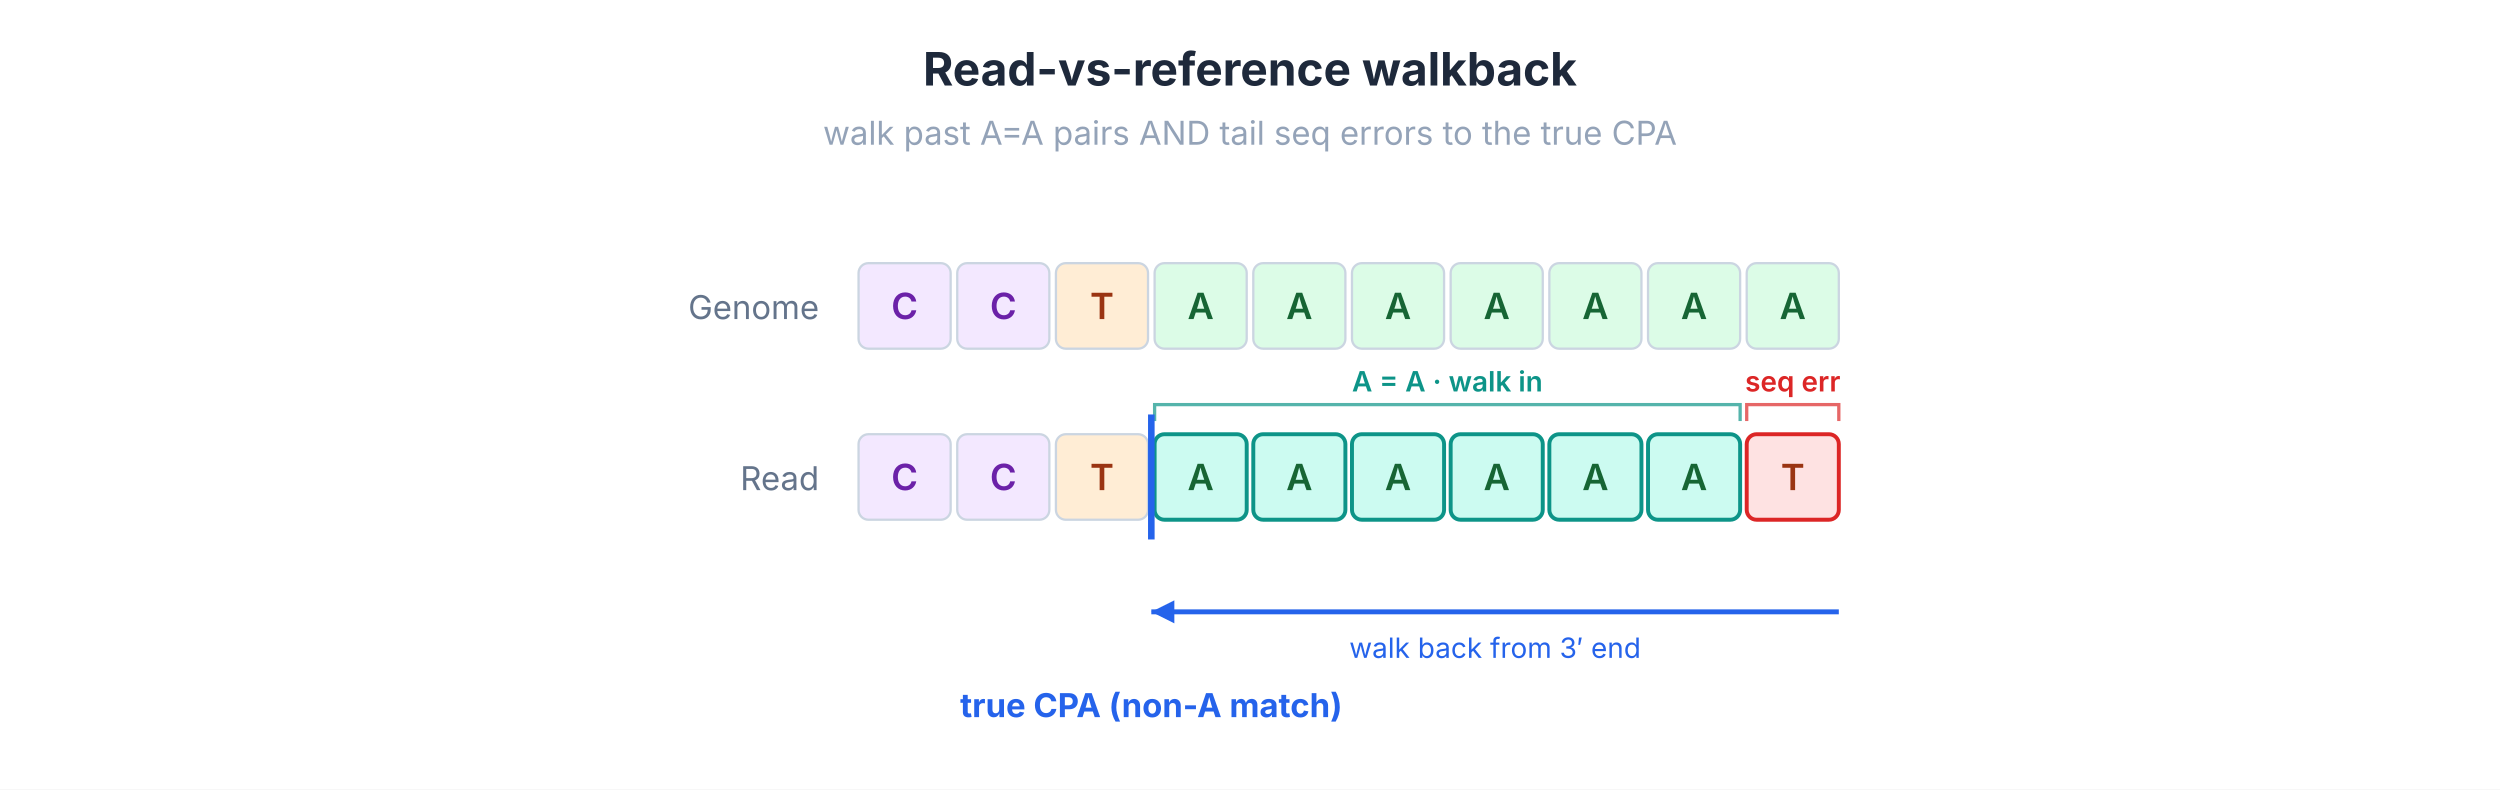
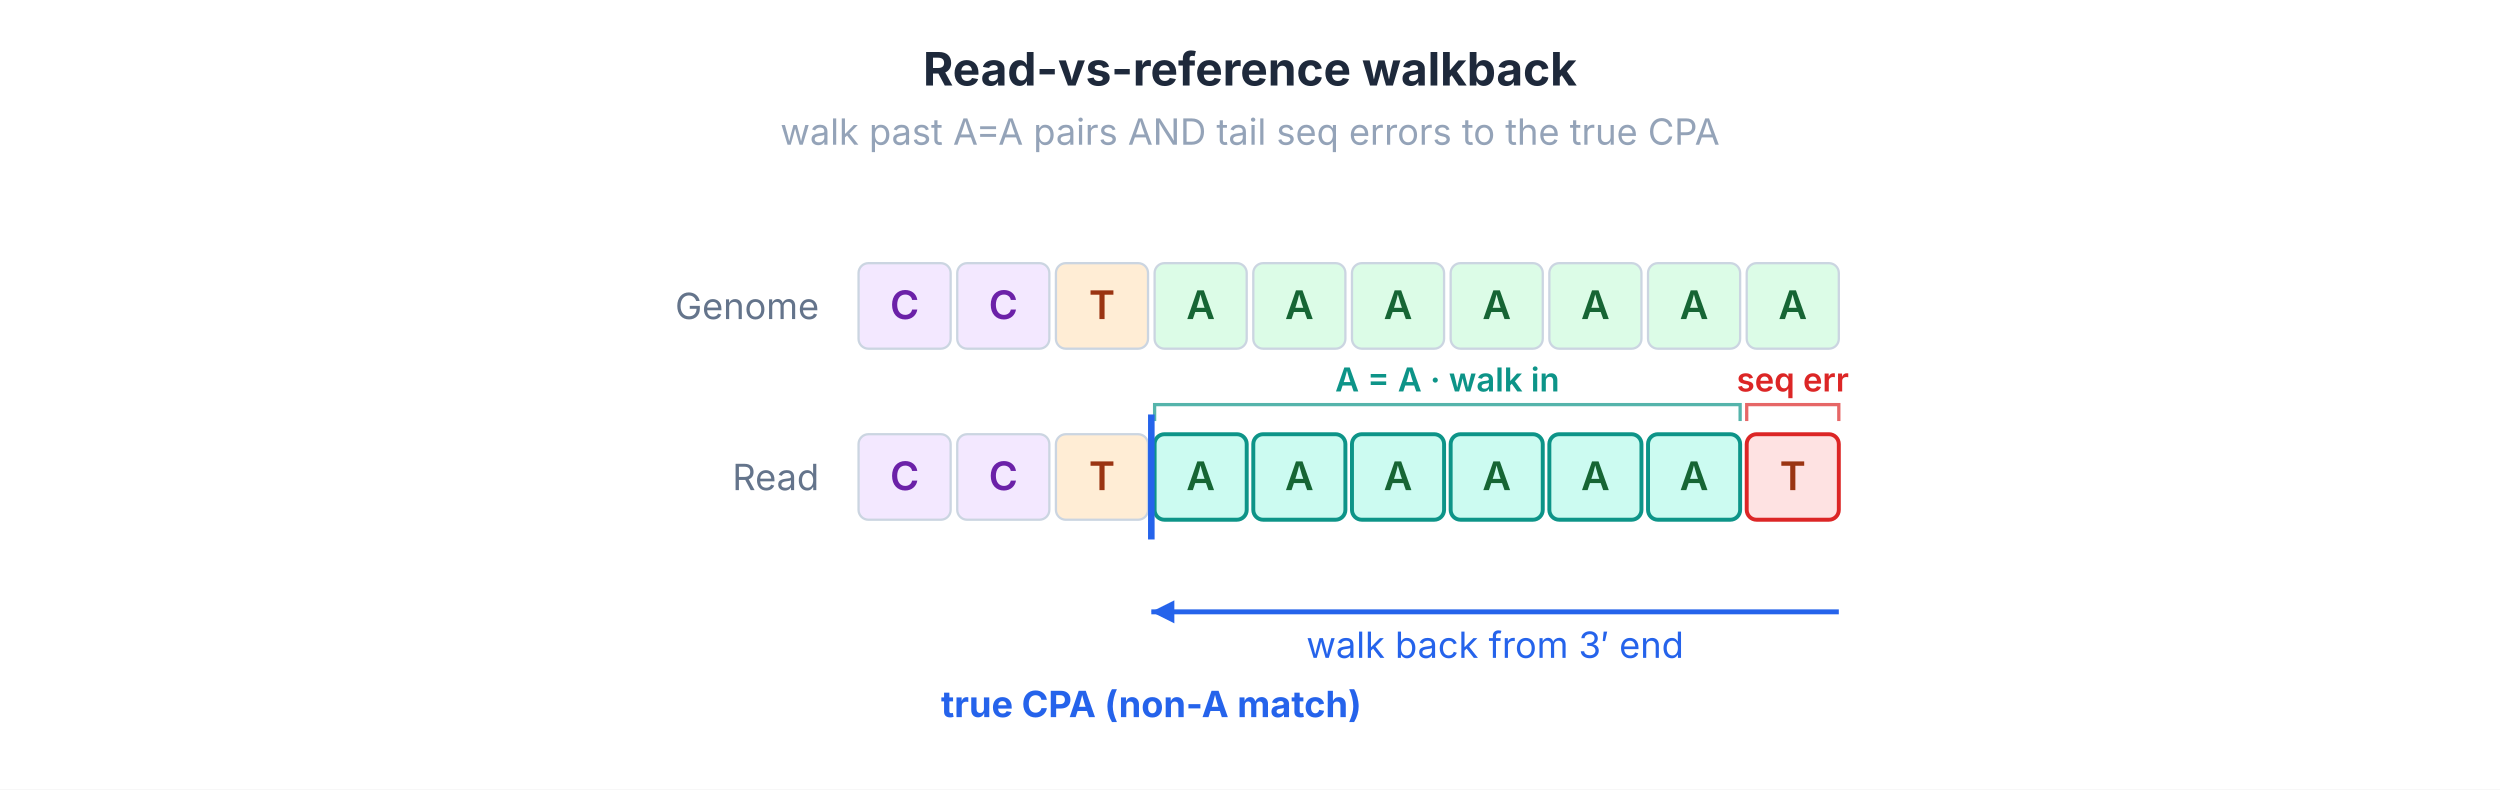
<svg xmlns="http://www.w3.org/2000/svg" width="760" height="240" viewBox="0 0 760 240">
  <defs>
-     <marker id="arr" markerWidth="7" markerHeight="7" refX="6" refY="3.5" orient="auto" markerUnits="strokeWidth">
+     <marker id="arr" markerWidth="7" markerHeight="7" refX="7" refY="3.5" orient="auto" markerUnits="userSpaceOnUse">
      <path d="M0,0 L0,7 L7,3.5 z" fill="#2563eb" />
    </marker>
  </defs>
  <rect fill="#ffffff" width="760" height="240" />
  <g font-family="Inter, Helvetica Neue, Helvetica, Arial, sans-serif">
    <text fill="#1e293b" font-size="14" font-weight="700" text-anchor="middle" x="380.0" y="26">Read-vs-reference walkback</text>
-     <text fill="#94a3b8" font-size="10" font-weight="400" text-anchor="middle" x="380.0" y="44">walk past A=A pairs AND tail seq errors to the true CPA</text>
-     <text fill="#64748b" font-size="10" font-weight="400" text-anchor="end" x="249" y="97.0">Genome</text>
-     <text fill="#64748b" font-size="10" font-weight="400" text-anchor="end" x="249" y="149.0">Read</text>
+     <text fill="#94a3b8" font-size="11" font-weight="400" text-anchor="middle" x="380.0" y="44">walk past A=A pairs AND tail seq errors to the true CPA</text>
+     <text fill="#64748b" font-size="11" font-weight="400" text-anchor="end" x="249" y="97.0">Genome</text>
+     <text fill="#64748b" font-size="11" font-weight="400" text-anchor="end" x="249" y="149.0">Read</text>
    <rect fill="#f3e8ff" height="26" rx="3" width="28" x="261" y="80" stroke="#cbd5e1" stroke-width="0.7" />
-     <text fill="#6b21a8" font-size="11" font-weight="600" text-anchor="middle" x="275.0" y="97.0">C</text>
+     <text fill="#6b21a8" font-size="12" font-weight="600" text-anchor="middle" x="275.0" y="97.0">C</text>
    <rect fill="#f3e8ff" height="26" rx="3" width="28" x="291" y="80" stroke="#cbd5e1" stroke-width="0.7" />
-     <text fill="#6b21a8" font-size="11" font-weight="600" text-anchor="middle" x="305.0" y="97.0">C</text>
+     <text fill="#6b21a8" font-size="12" font-weight="600" text-anchor="middle" x="305.0" y="97.0">C</text>
    <rect fill="#ffedd5" height="26" rx="3" width="28" x="321" y="80" stroke="#cbd5e1" stroke-width="0.7" />
-     <text fill="#9a3412" font-size="11" font-weight="600" text-anchor="middle" x="335.0" y="97.0">T</text>
+     <text fill="#9a3412" font-size="12" font-weight="600" text-anchor="middle" x="335.0" y="97.0">T</text>
    <rect fill="#dcfce7" height="26" rx="3" width="28" x="351" y="80" stroke="#cbd5e1" stroke-width="0.7" />
-     <text fill="#166534" font-size="11" font-weight="600" text-anchor="middle" x="365.0" y="97.0">A</text>
+     <text fill="#166534" font-size="12" font-weight="600" text-anchor="middle" x="365.0" y="97.0">A</text>
    <rect fill="#dcfce7" height="26" rx="3" width="28" x="381" y="80" stroke="#cbd5e1" stroke-width="0.7" />
-     <text fill="#166534" font-size="11" font-weight="600" text-anchor="middle" x="395.0" y="97.0">A</text>
+     <text fill="#166534" font-size="12" font-weight="600" text-anchor="middle" x="395.0" y="97.0">A</text>
    <rect fill="#dcfce7" height="26" rx="3" width="28" x="411" y="80" stroke="#cbd5e1" stroke-width="0.7" />
-     <text fill="#166534" font-size="11" font-weight="600" text-anchor="middle" x="425.0" y="97.0">A</text>
+     <text fill="#166534" font-size="12" font-weight="600" text-anchor="middle" x="425.0" y="97.0">A</text>
    <rect fill="#dcfce7" height="26" rx="3" width="28" x="441" y="80" stroke="#cbd5e1" stroke-width="0.7" />
-     <text fill="#166534" font-size="11" font-weight="600" text-anchor="middle" x="455.0" y="97.0">A</text>
+     <text fill="#166534" font-size="12" font-weight="600" text-anchor="middle" x="455.0" y="97.0">A</text>
    <rect fill="#dcfce7" height="26" rx="3" width="28" x="471" y="80" stroke="#cbd5e1" stroke-width="0.7" />
-     <text fill="#166534" font-size="11" font-weight="600" text-anchor="middle" x="485.0" y="97.0">A</text>
+     <text fill="#166534" font-size="12" font-weight="600" text-anchor="middle" x="485.0" y="97.0">A</text>
    <rect fill="#dcfce7" height="26" rx="3" width="28" x="501" y="80" stroke="#cbd5e1" stroke-width="0.7" />
-     <text fill="#166534" font-size="11" font-weight="600" text-anchor="middle" x="515.0" y="97.0">A</text>
+     <text fill="#166534" font-size="12" font-weight="600" text-anchor="middle" x="515.0" y="97.0">A</text>
    <rect fill="#dcfce7" height="26" rx="3" width="28" x="531" y="80" stroke="#cbd5e1" stroke-width="0.7" />
-     <text fill="#166534" font-size="11" font-weight="600" text-anchor="middle" x="545.0" y="97.0">A</text>
+     <text fill="#166534" font-size="12" font-weight="600" text-anchor="middle" x="545.0" y="97.0">A</text>
    <rect fill="#f3e8ff" height="26" rx="3" width="28" x="261" y="132" stroke="#cbd5e1" stroke-width="0.7" />
-     <text fill="#6b21a8" font-size="11" font-weight="600" text-anchor="middle" x="275.0" y="149.0">C</text>
+     <text fill="#6b21a8" font-size="12" font-weight="600" text-anchor="middle" x="275.0" y="149.0">C</text>
    <rect fill="#f3e8ff" height="26" rx="3" width="28" x="291" y="132" stroke="#cbd5e1" stroke-width="0.7" />
-     <text fill="#6b21a8" font-size="11" font-weight="600" text-anchor="middle" x="305.0" y="149.0">C</text>
+     <text fill="#6b21a8" font-size="12" font-weight="600" text-anchor="middle" x="305.0" y="149.0">C</text>
    <rect fill="#ffedd5" height="26" rx="3" width="28" x="321" y="132" stroke="#cbd5e1" stroke-width="0.7" />
-     <text fill="#9a3412" font-size="11" font-weight="600" text-anchor="middle" x="335.0" y="149.0">T</text>
+     <text fill="#9a3412" font-size="12" font-weight="600" text-anchor="middle" x="335.0" y="149.0">T</text>
    <rect fill="#ccfbf1" height="26" rx="3" width="28" x="351" y="132" stroke="#0d9488" stroke-width="1.2" />
-     <text fill="#166534" font-size="11" font-weight="600" text-anchor="middle" x="365.0" y="149.0">A</text>
+     <text fill="#166534" font-size="12" font-weight="600" text-anchor="middle" x="365.0" y="149.0">A</text>
    <rect fill="#ccfbf1" height="26" rx="3" width="28" x="381" y="132" stroke="#0d9488" stroke-width="1.2" />
-     <text fill="#166534" font-size="11" font-weight="600" text-anchor="middle" x="395.0" y="149.0">A</text>
+     <text fill="#166534" font-size="12" font-weight="600" text-anchor="middle" x="395.0" y="149.0">A</text>
    <rect fill="#ccfbf1" height="26" rx="3" width="28" x="411" y="132" stroke="#0d9488" stroke-width="1.2" />
-     <text fill="#166534" font-size="11" font-weight="600" text-anchor="middle" x="425.0" y="149.0">A</text>
+     <text fill="#166534" font-size="12" font-weight="600" text-anchor="middle" x="425.0" y="149.0">A</text>
    <rect fill="#ccfbf1" height="26" rx="3" width="28" x="441" y="132" stroke="#0d9488" stroke-width="1.2" />
-     <text fill="#166534" font-size="11" font-weight="600" text-anchor="middle" x="455.0" y="149.0">A</text>
+     <text fill="#166534" font-size="12" font-weight="600" text-anchor="middle" x="455.0" y="149.0">A</text>
    <rect fill="#ccfbf1" height="26" rx="3" width="28" x="471" y="132" stroke="#0d9488" stroke-width="1.2" />
-     <text fill="#166534" font-size="11" font-weight="600" text-anchor="middle" x="485.0" y="149.0">A</text>
+     <text fill="#166534" font-size="12" font-weight="600" text-anchor="middle" x="485.0" y="149.0">A</text>
    <rect fill="#ccfbf1" height="26" rx="3" width="28" x="501" y="132" stroke="#0d9488" stroke-width="1.2" />
-     <text fill="#166534" font-size="11" font-weight="600" text-anchor="middle" x="515.0" y="149.0">A</text>
+     <text fill="#166534" font-size="12" font-weight="600" text-anchor="middle" x="515.0" y="149.0">A</text>
    <rect fill="#fee2e2" height="26" rx="3" width="28" x="531" y="132" stroke="#dc2626" stroke-width="1.2" />
-     <text fill="#9a3412" font-size="11" font-weight="600" text-anchor="middle" x="545.0" y="149.0">T</text>
+     <text fill="#9a3412" font-size="12" font-weight="600" text-anchor="middle" x="545.0" y="149.0">T</text>
    <path d="M351,128 L351,123 L529,123 L529,128" fill="none" stroke="#0d9488" stroke-width="1" opacity="0.7" />
-     <text fill="#0d9488" font-size="8.5" font-weight="600" text-anchor="middle" x="440.0" y="119">A = A · walk in</text>
+     <text fill="#0d9488" font-size="10" font-weight="600" text-anchor="middle" x="440.0" y="119">A = A · walk in</text>
    <path d="M531,128 L531,123 L559,123 L559,128" fill="none" stroke="#dc2626" stroke-width="1" opacity="0.7" />
-     <text fill="#dc2626" font-size="8.5" font-weight="600" text-anchor="middle" x="545.0" y="119">seq err</text>
+     <text fill="#dc2626" font-size="10" font-weight="600" text-anchor="middle" x="545.0" y="119">seq err</text>
    <line stroke="#2563eb" stroke-width="2" x1="350" x2="350" y1="126" y2="164" />
    <line stroke="#2563eb" stroke-width="1.5" x1="559" x2="350" y1="186" y2="186" />
    <polygon fill="#2563eb" points="350,186 357,182.5 357,189.5" />
-     <text fill="#2563eb" font-size="8.5" font-weight="400" text-anchor="middle" x="454.5" y="200">walk back from 3′ end</text>
-     <text fill="#2563eb" font-size="10" font-weight="700" text-anchor="middle" x="350" y="218">true CPA (non-A match)</text>
+     <text fill="#2563eb" font-size="11" font-weight="400" text-anchor="middle" x="454.5" y="200">walk back from 3′ end</text>
+     <text fill="#2563eb" font-size="11" font-weight="700" text-anchor="middle" x="350" y="218">true CPA (non-A match)</text>
  </g>
</svg>
